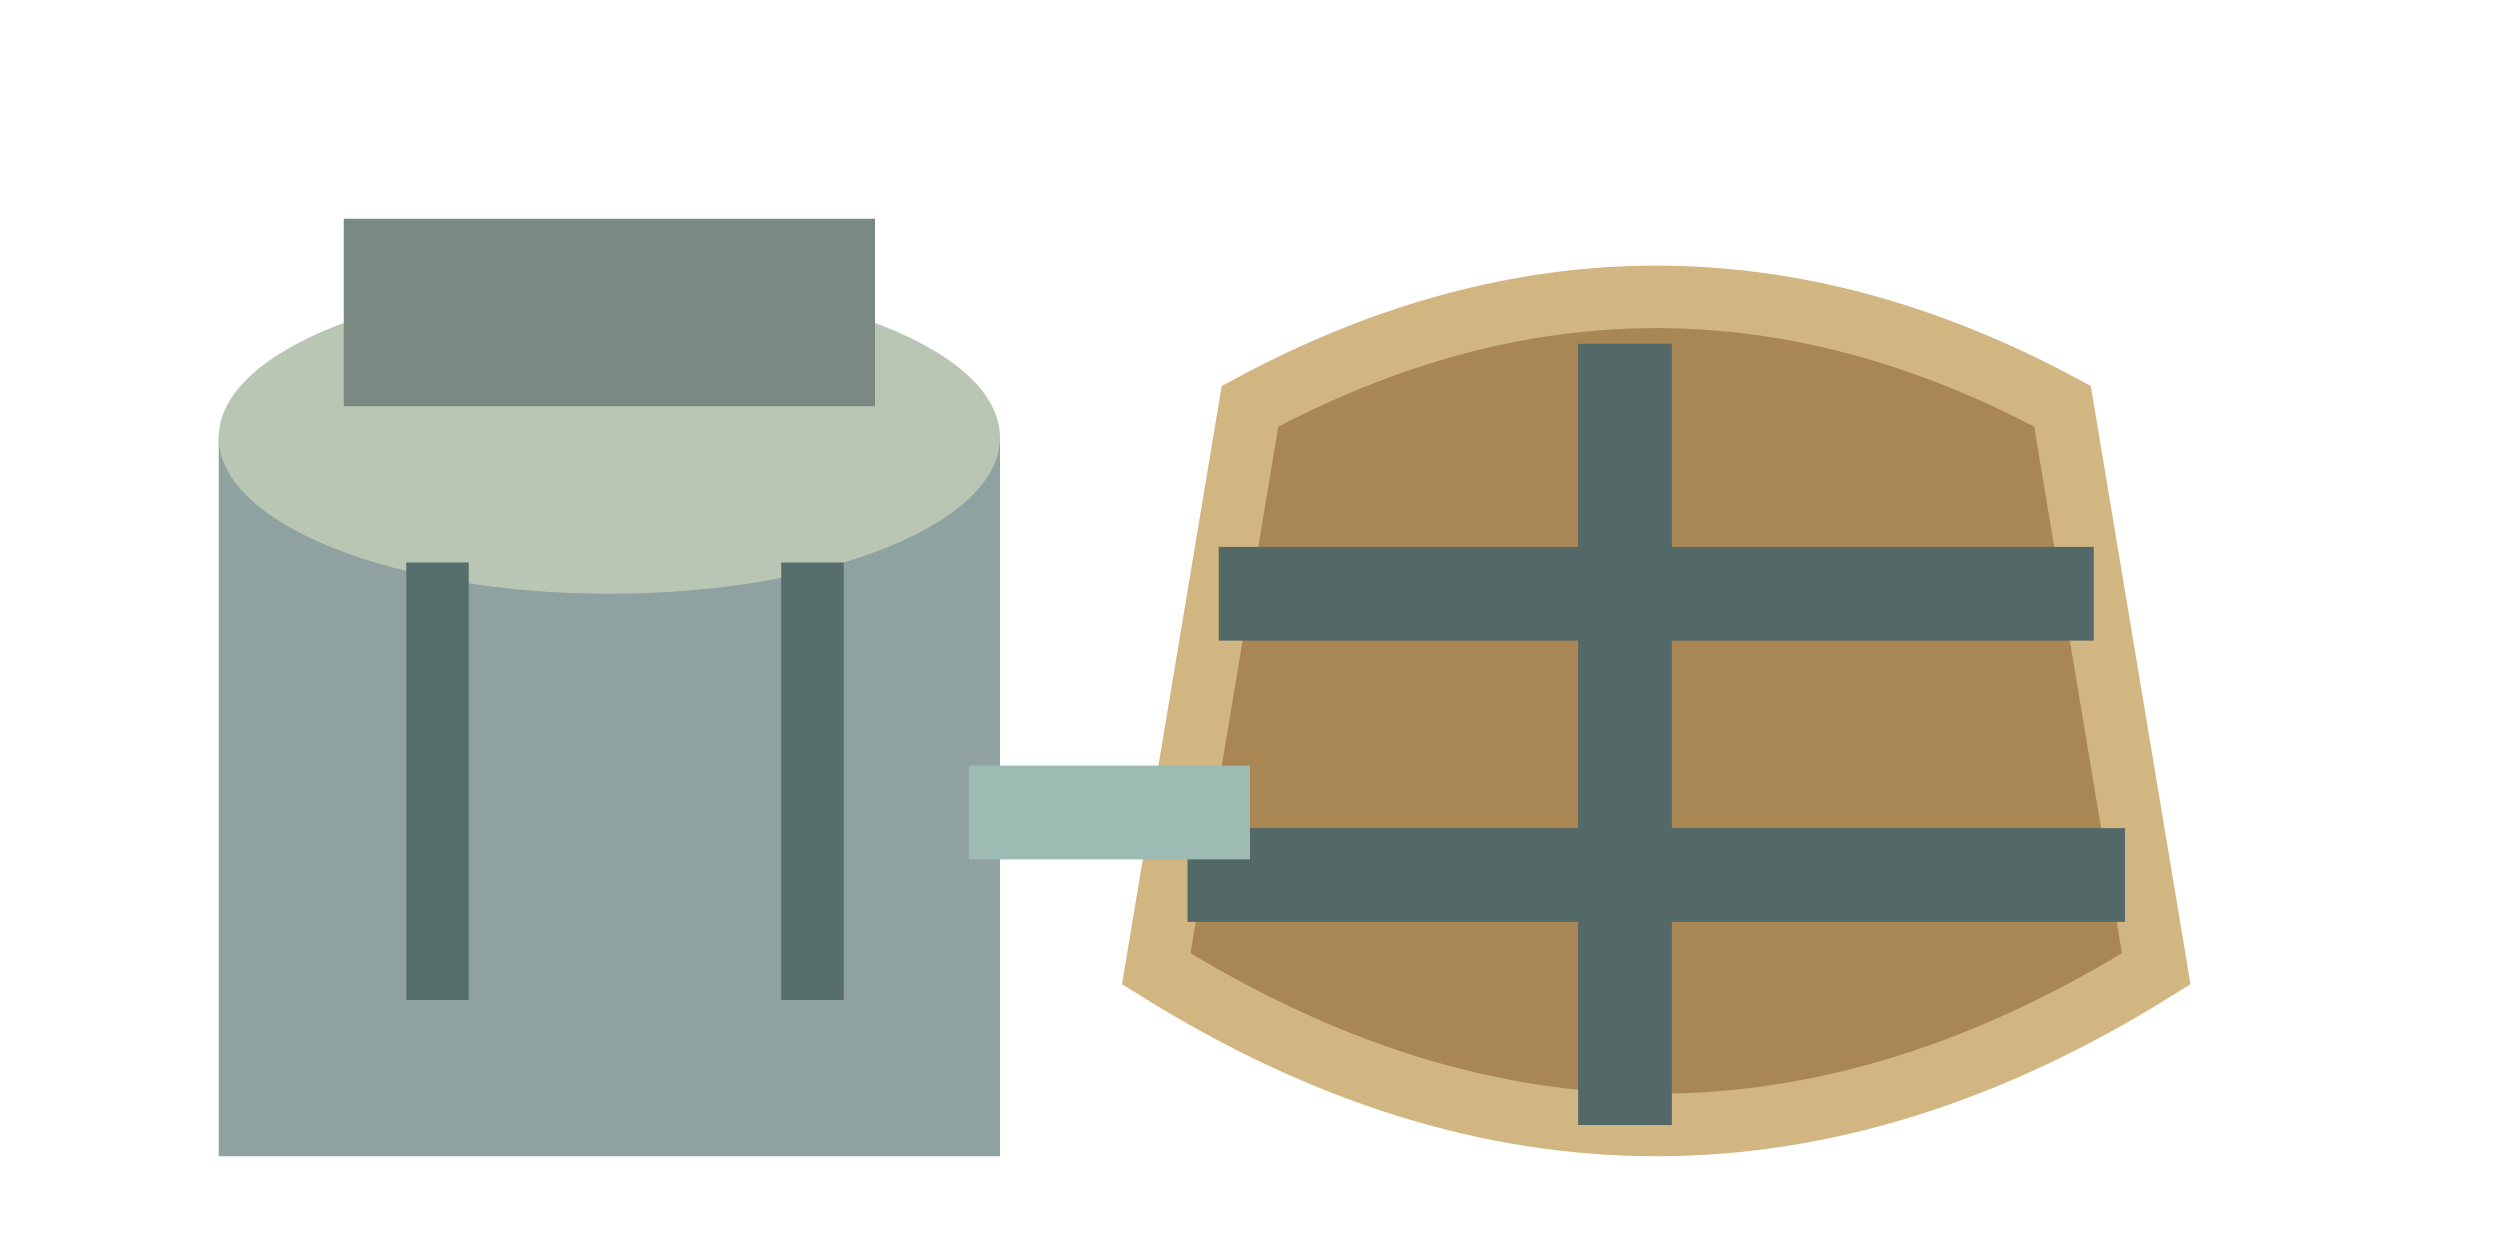
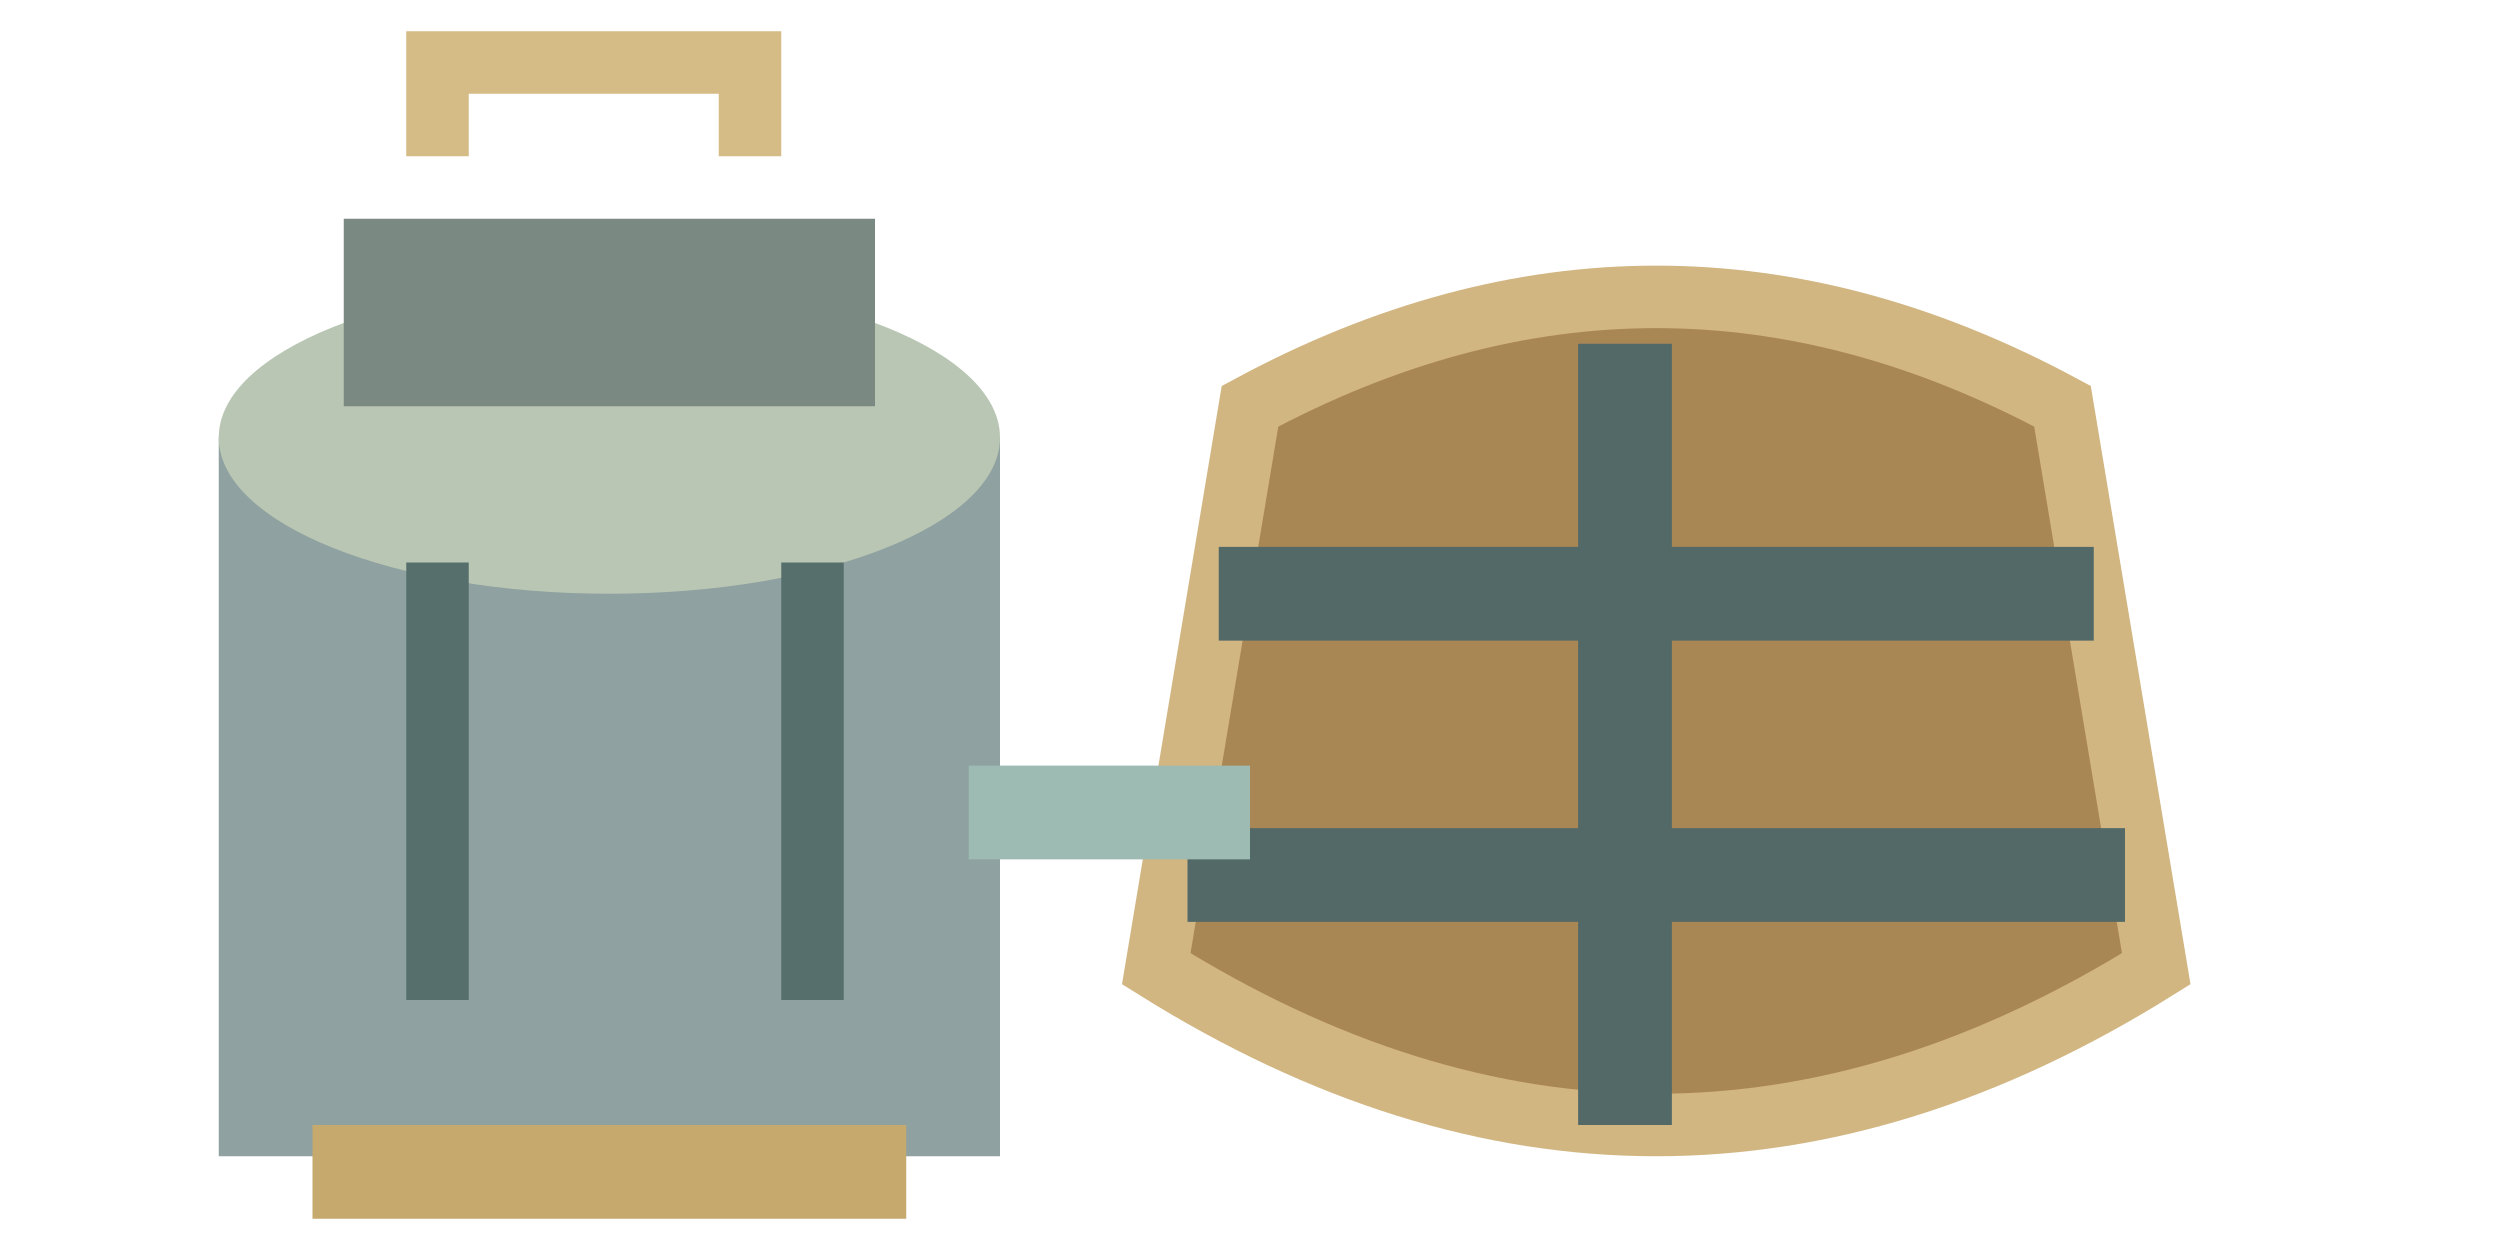
<svg xmlns="http://www.w3.org/2000/svg" width="80" height="40" viewBox="0 0 80 40">
  <path d="M7 14h25v23H7z" fill="#8fa1a0" />
  <ellipse cx="19.5" cy="14" rx="12.5" ry="5" fill="#b9c6b4" />
  <path d="M11 7h17v6H11z" fill="#7a8982" />
  <path d="M14 18v14m12-14v14" stroke="#566f6c" stroke-width="2" />
  <path d="M40 13q13-7 26 0l3 18q-16 10-32 0z" fill="#a98755" stroke="#d2b682" stroke-width="2" />
  <path d="M39 19h28m-29 9h30m-16-17v25" stroke="#536967" stroke-width="3" />
  <path d="M31 26h9" stroke="#9dbbb3" stroke-width="3" />
+   <path d="M10 36h19v3H10z" fill="#c6a96d" />
+   <path d="M14 5V2h10v3" stroke="#d5bb85" stroke-width="2" fill="none" />
</svg>
